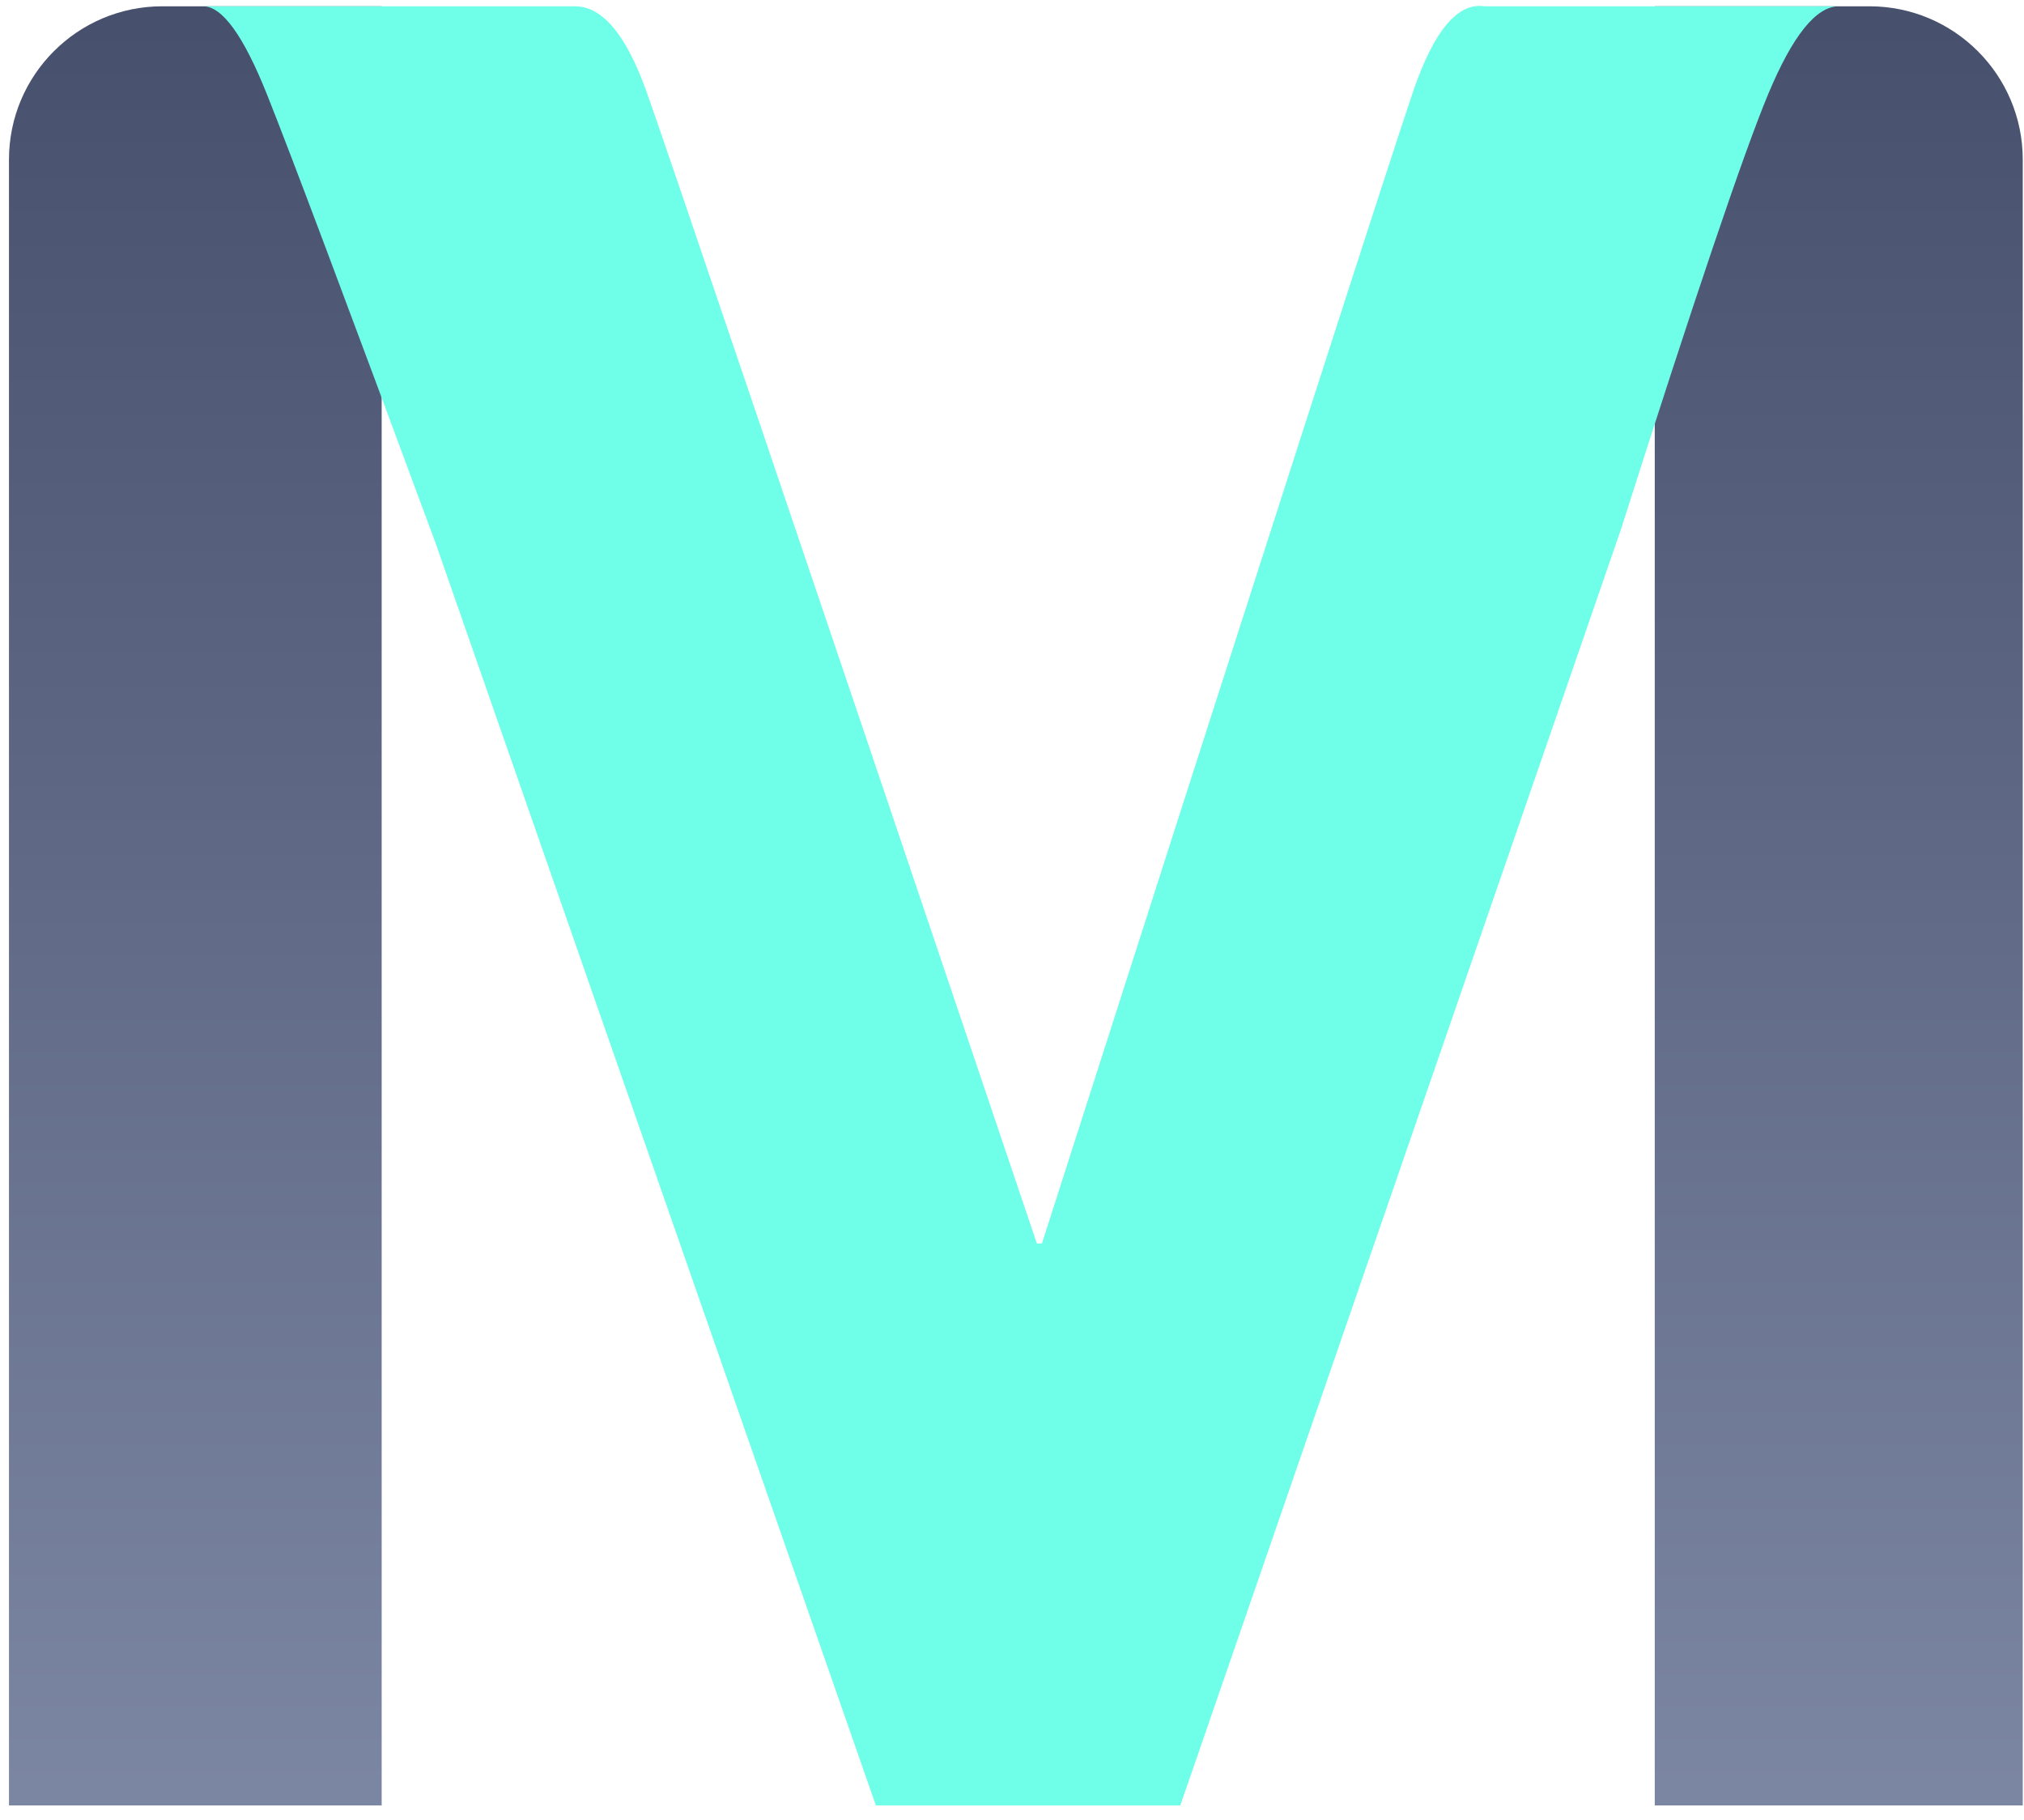
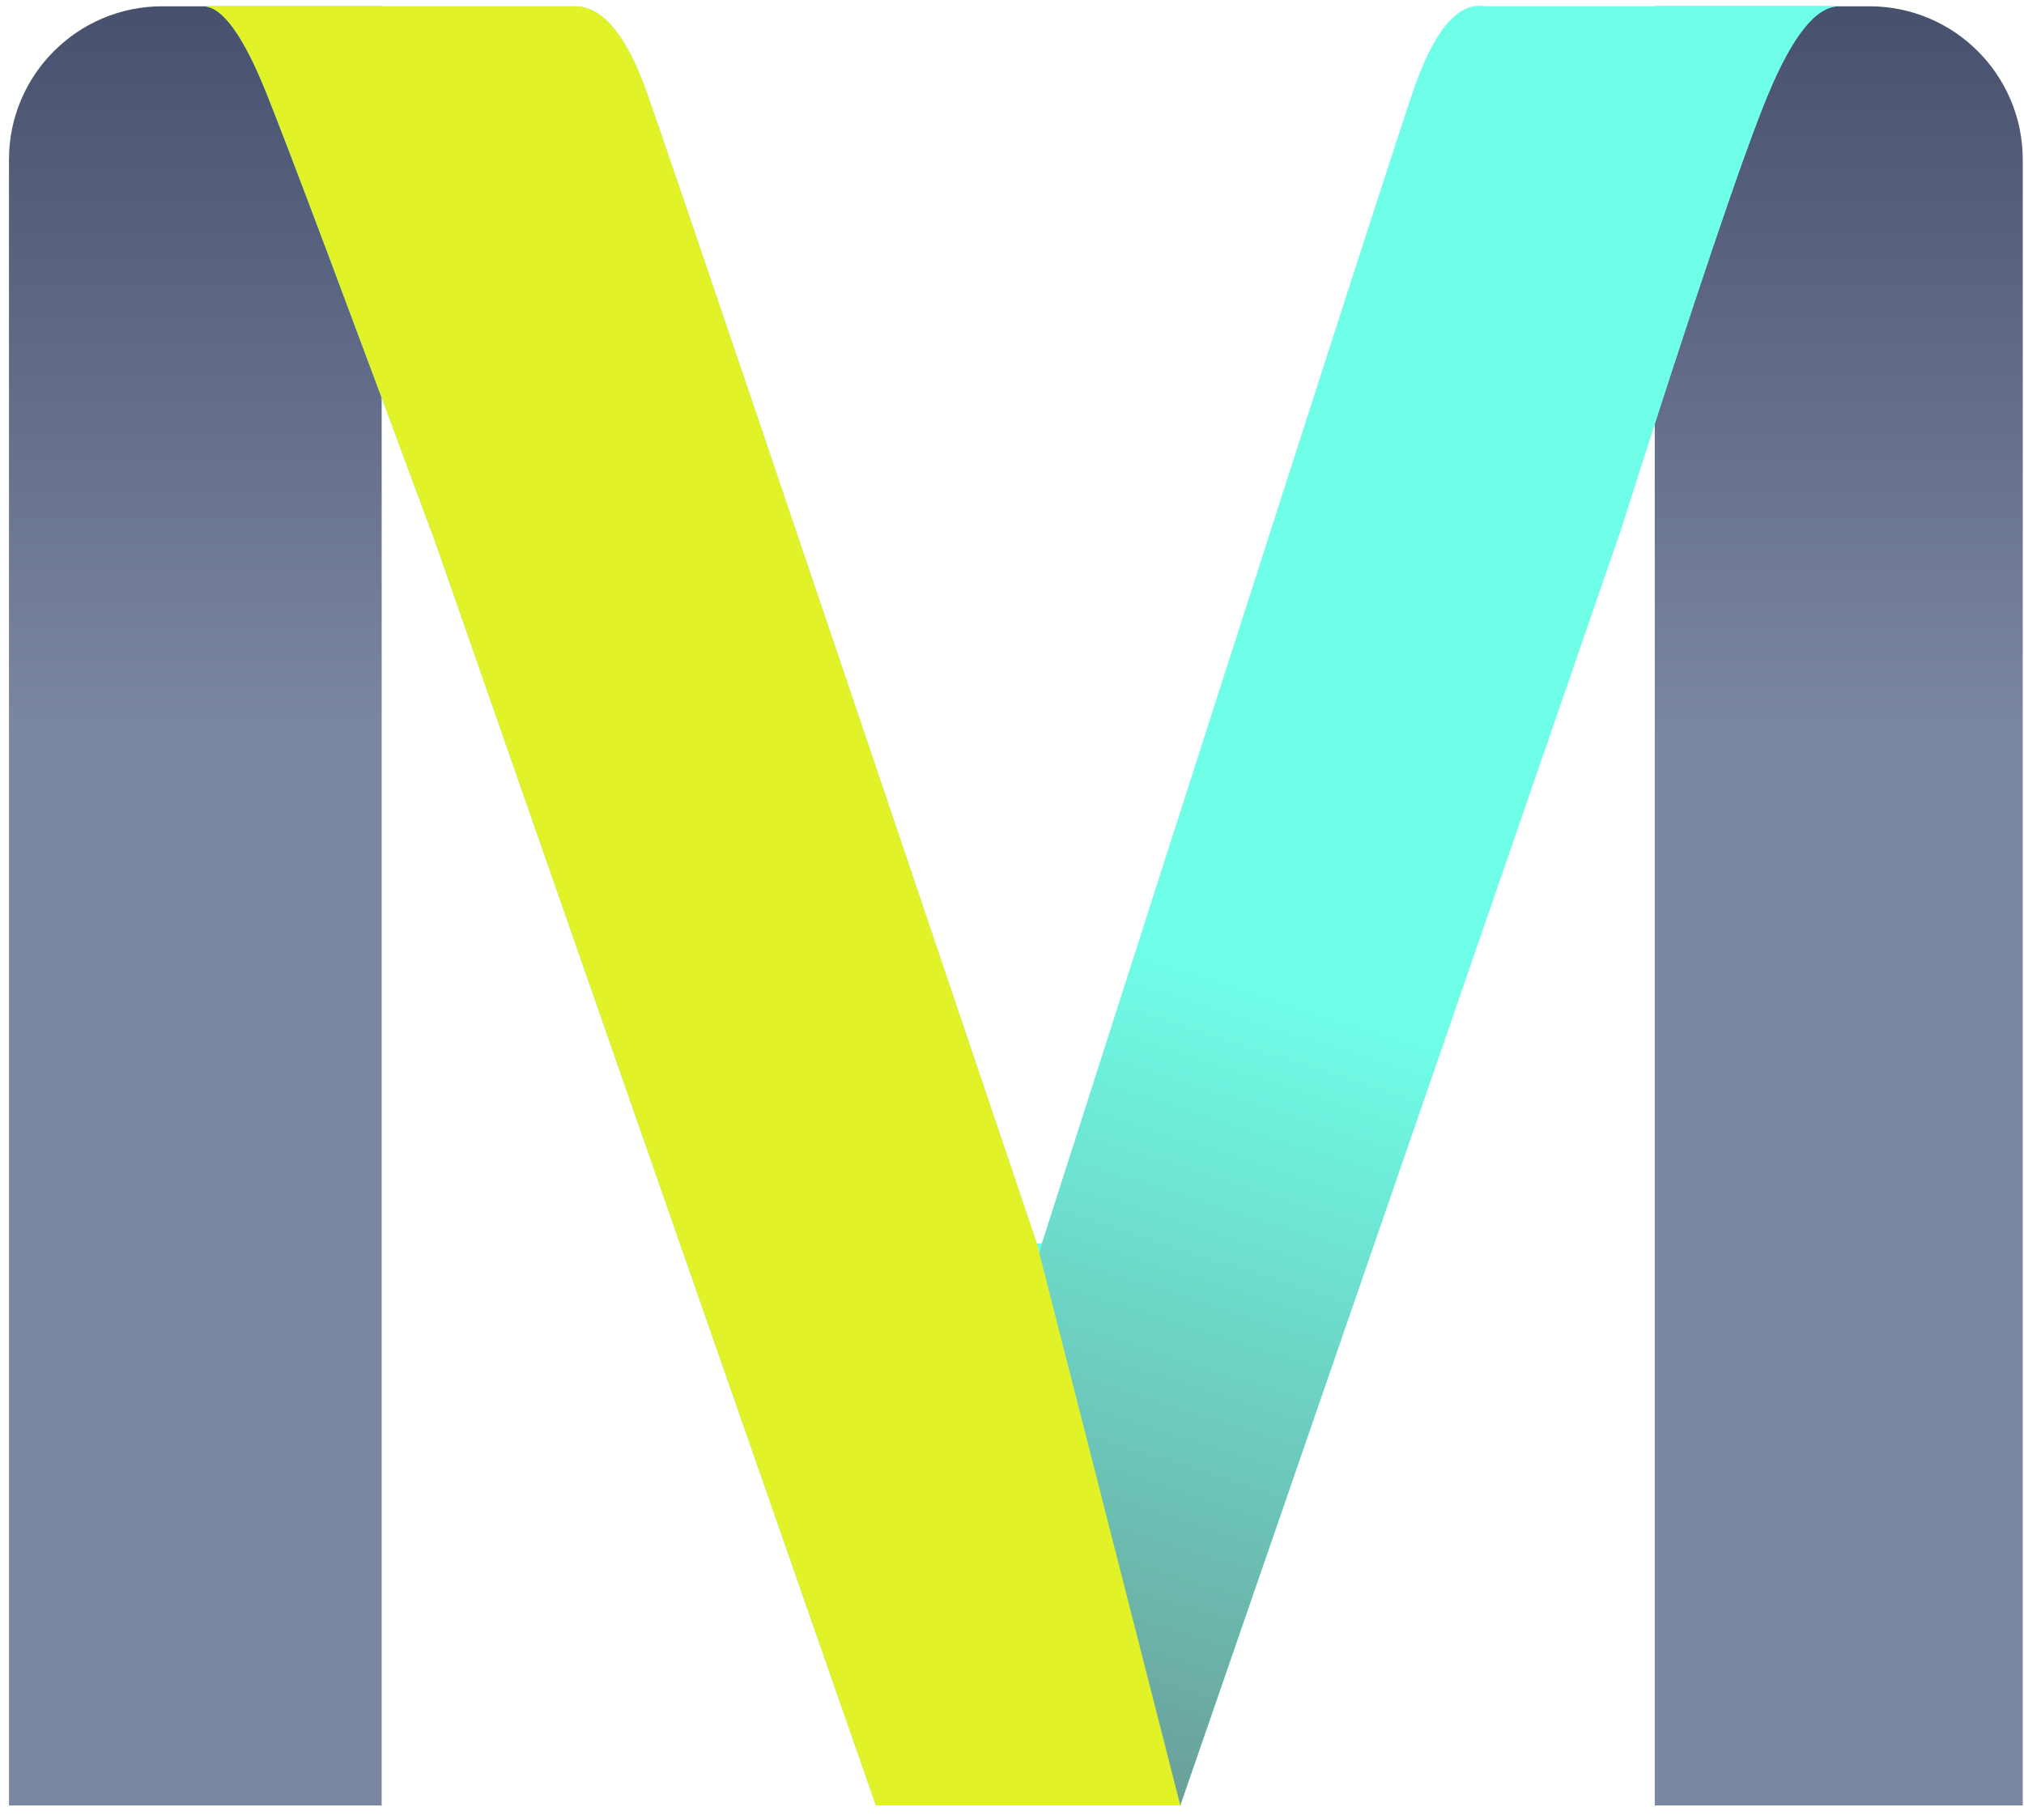
<svg xmlns="http://www.w3.org/2000/svg" width="198" height="178" viewBox="0 0 198 178">
  <defs>
-     <linearGradient id="logo-mlmv.inline-a" x1="50%" x2="50%" y1="0%" y2="100%">
+     <linearGradient id="logo-mlmv.inline-a" x1="50%" x2="50%" y1="0%" y2="40.846%">
      <stop offset="0%" stop-color="#464F6B" />
      <stop offset="100%" stop-color="#7C87A4" />
    </linearGradient>
-     <linearGradient id="logo-mlmv.inline-b" x1="50%" x2="50%" y1="0%" y2="100%">
+     <linearGradient id="logo-mlmv.inline-b" x1="50%" x2="50%" y1="0%" y2="60.509%">
      <stop offset="0%" stop-color="#464F6B" />
-       <stop offset="100%" stop-color="#7C87A4" />
+       <stop offset="67.504%" stop-color="#7C87A4" />
+     </linearGradient>
+     <linearGradient id="logo-mlmv.inline-c" x1="43.379%" x2="35.684%" y1="54.323%" y2="100%">
+       <stop offset="0%" stop-color="#6FFFE9" />
+       <stop offset="100%" stop-color="#6B9F99" />
    </linearGradient>
  </defs>
  <g fill="none" transform="translate(.878 .579)">
    <path fill="url(#logo-mlmv.inline-a)" d="M161,176.037 L197,176.037 L197,15.037 C197,6.753 190.284,0.037 182,0.037 L161,0.037 L161,0.037 L161,176.037 Z" />
-     <path fill="url(#logo-mlmv.inline-b)" d="M36.459,0.037 L15,0.037 C6.716,0.037 7.61826213e-16,6.753 0,15.037 L0,176.037 L0,176.037 L36.459,176.037 L36.459,0.037 Z" />
+     <path fill="url(#logo-mlmv.inline-b)" d="M36.459,0.037 L15,0.037 C6.716,0.037 -1.94637426e-13,6.753 -1.95399252e-13,15.037 L-1.95399252e-13,176.037 L-1.95399252e-13,176.037 L36.459,176.037 L36.459,0.037 Z" />
    <path fill="#6FFFE9" d="M41.731,52.541 L84.804,176.037 L114.586,176.037 L157.658,51.309 C164.878,28.637 169.685,14.424 172.08,8.669 C174.476,2.915 176.782,0.037 179,0.037 L144.342,0.037 C141.716,-0.361 139.383,2.434 137.343,8.421 C135.303,14.408 123.205,51.957 101.049,121.068 L100.556,121.068 C77.097,51.559 64.372,14.01 62.382,8.421 C60.392,2.832 58.055,0.037 55.372,0.037 L19,0.037 C20.864,0.037 22.944,2.911 25.24,8.659 C27.537,14.407 33.034,29.035 41.731,52.541 Z" />
+     <path fill="url(#logo-mlmv.inline-c)" d="M84.804,176.037 L114.586,176.037 L157.658,51.309 C164.878,28.637 169.685,14.424 172.08,8.669 C174.476,2.915 176.782,0.037 179,0.037 L144.342,0.037 C141.716,-0.361 139.383,2.434 137.343,8.421 C135.303,14.408 123.205,51.957 101.049,121.068 L84.804,176.037 Z" />
+     <path fill="#E1F229" d="M41.731,52.541 L84.804,176.037 L114.586,176.037 L100.556,121.068 C77.097,51.559 64.372,14.01 62.382,8.421 C60.392,2.832 58.055,0.037 55.372,0.037 L19,0.037 C20.864,0.037 22.944,2.911 25.24,8.659 C27.537,14.407 33.034,29.035 41.731,52.541 Z" />
  </g>
</svg>
